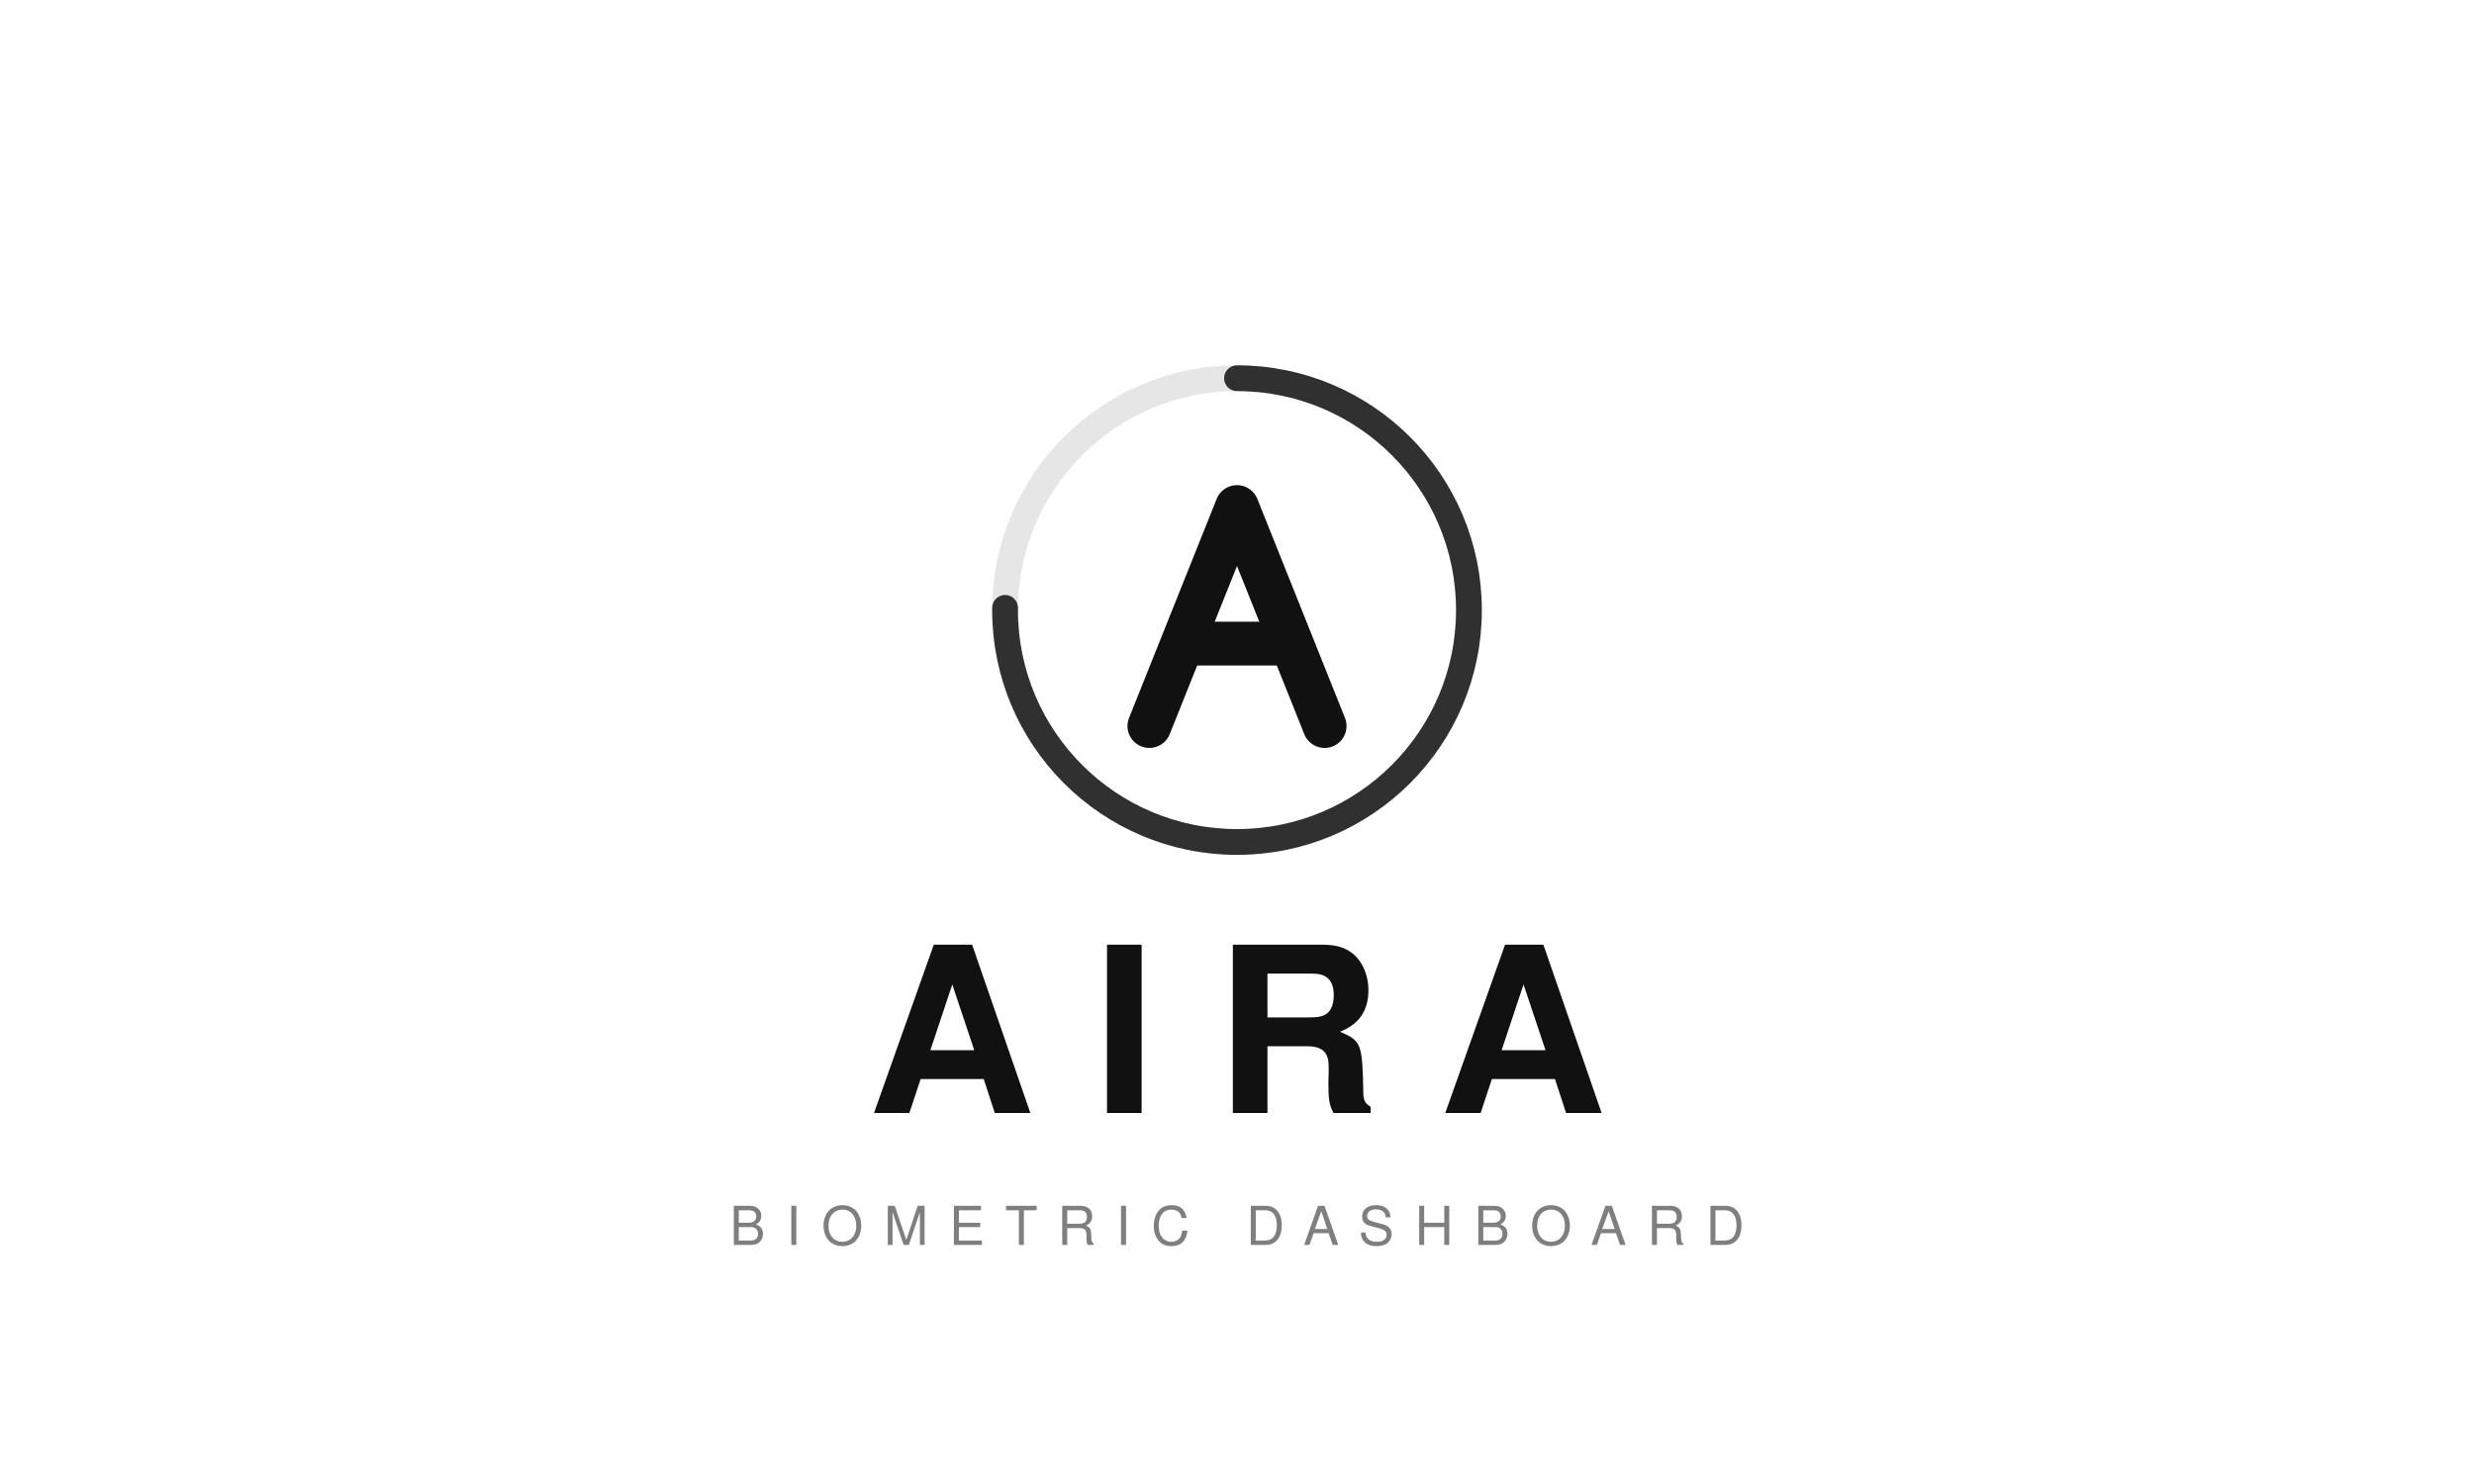
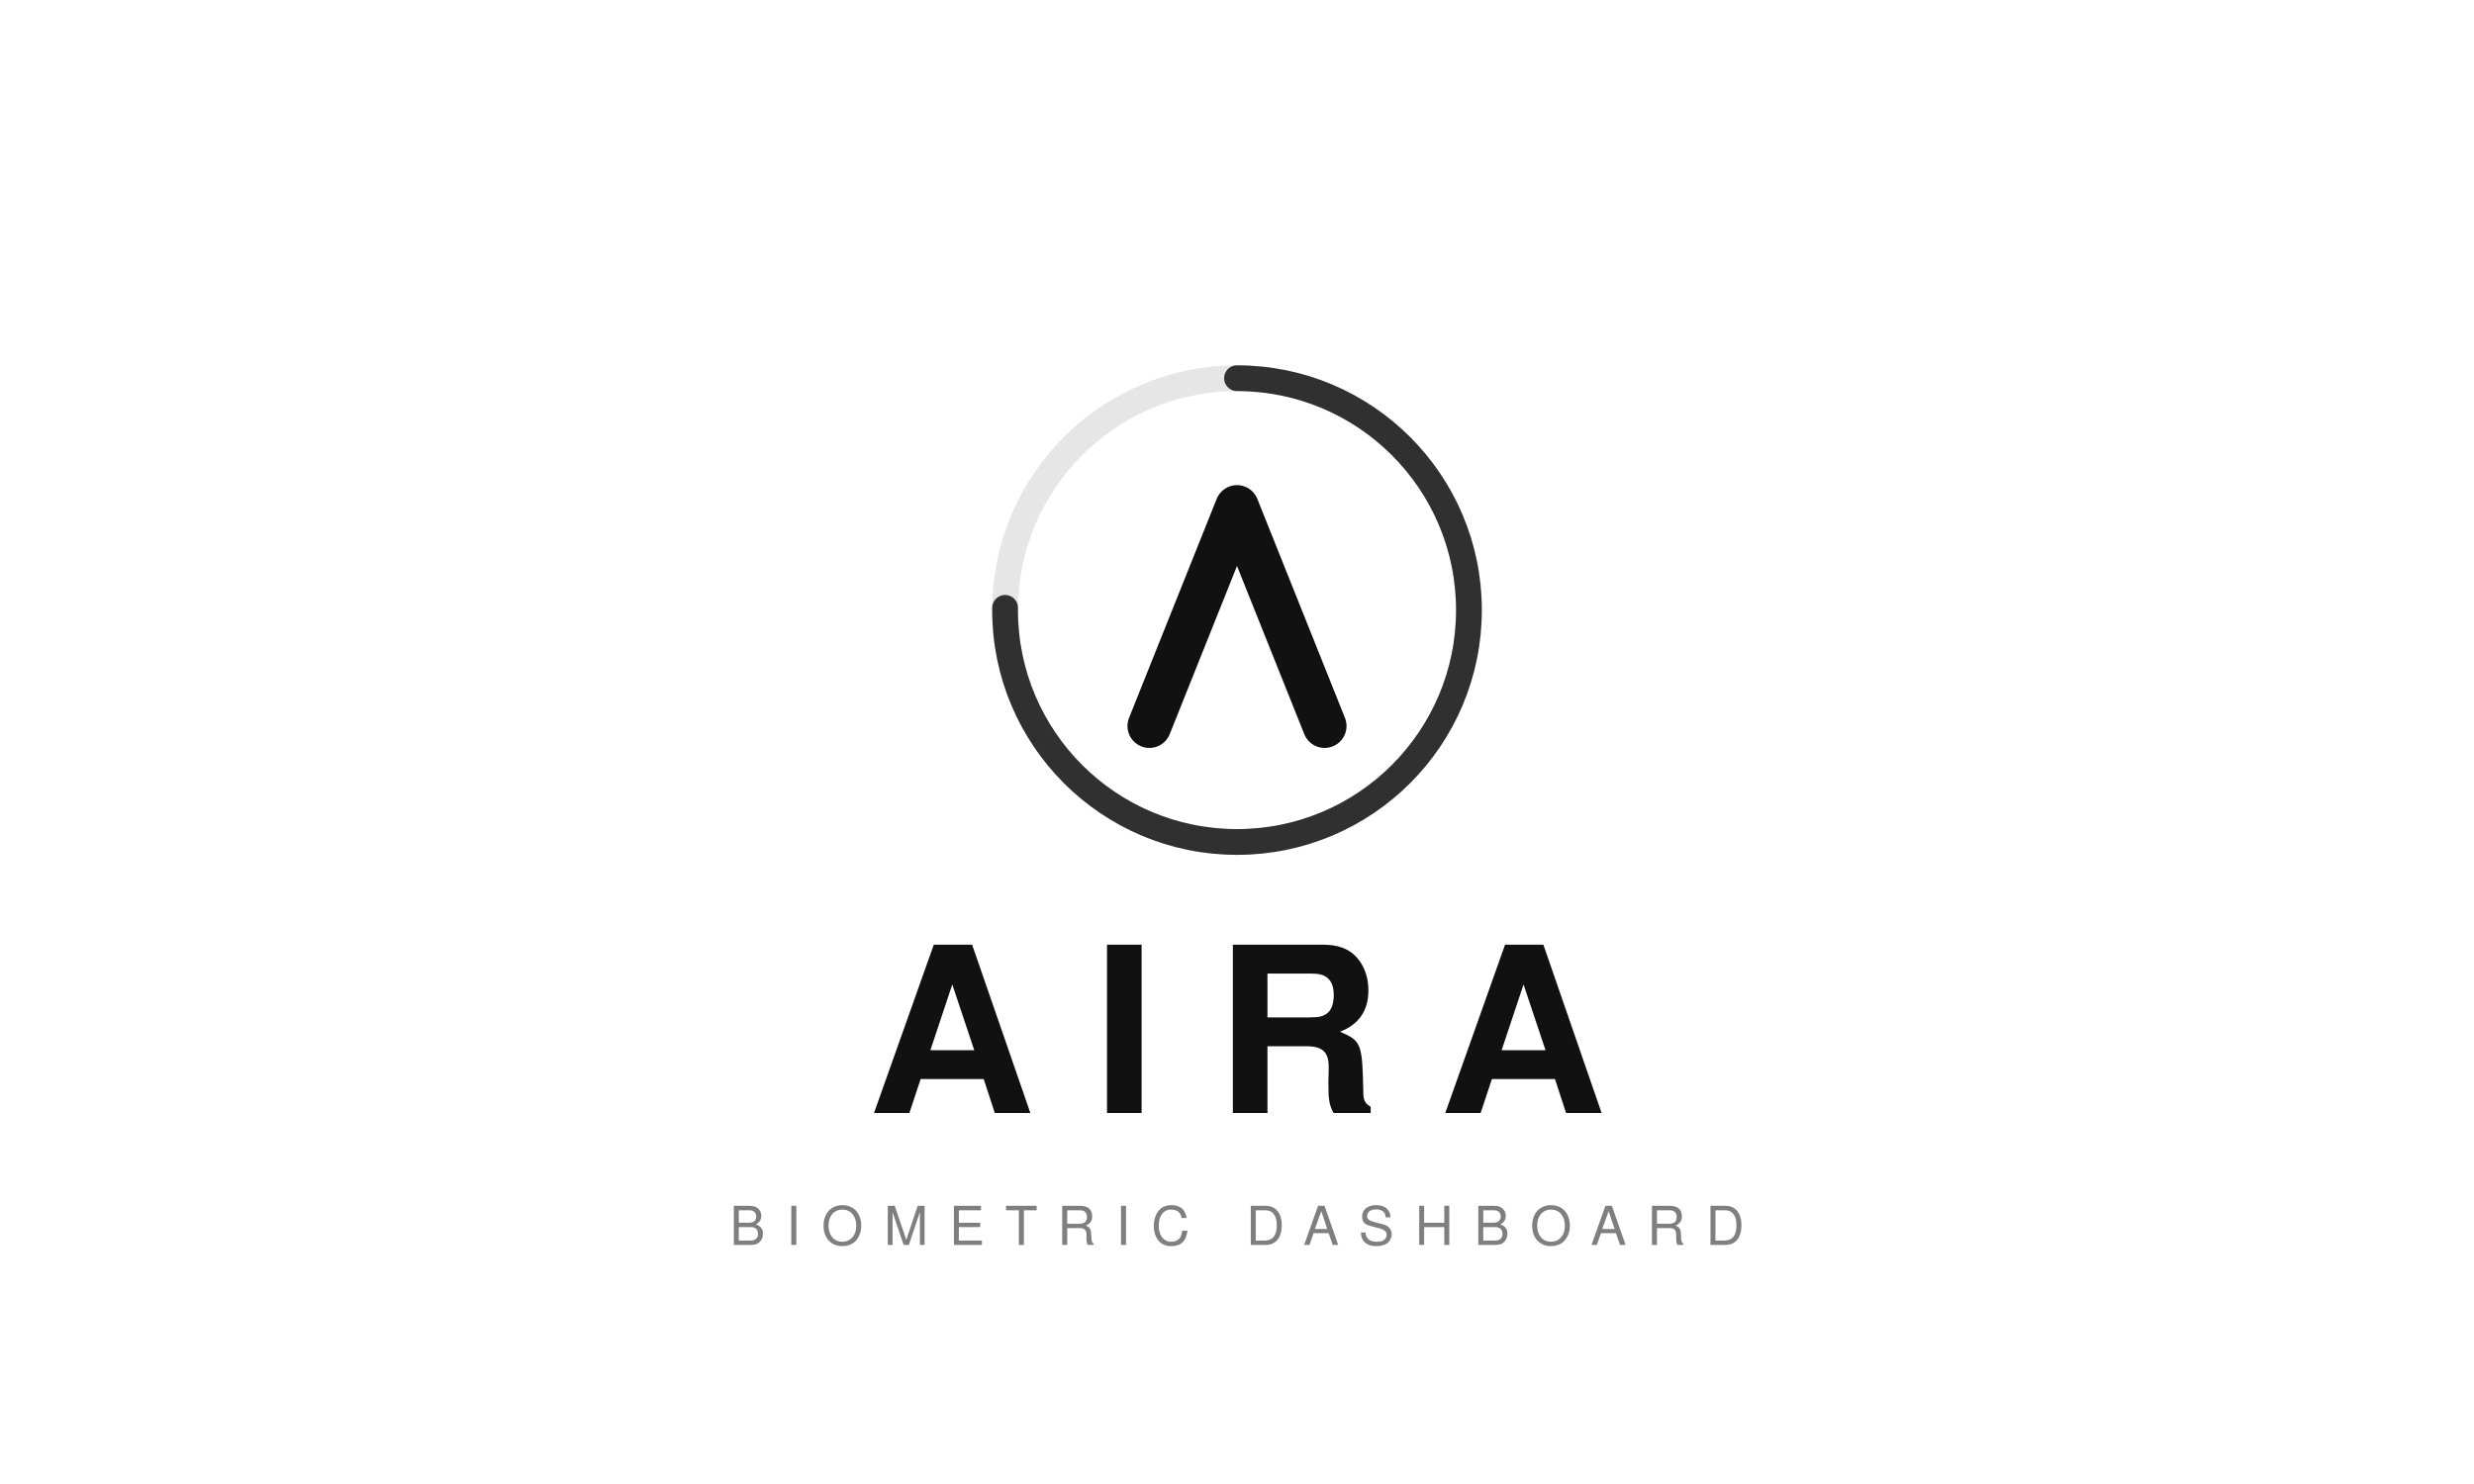
<svg xmlns="http://www.w3.org/2000/svg" viewBox="0 0 600 360" width="600" height="360">
  <g transform="translate(300,148) scale(0.3125) translate(-256,-256)">
    <circle cx="256" cy="256" r="180" fill="none" stroke="rgba(0,0,0,0.1)" stroke-width="20" />
    <circle cx="256" cy="256" r="180" fill="none" stroke="#111111" stroke-width="20" stroke-linecap="round" stroke-dasharray="850 1131" transform="rotate(-90 256 256)" opacity="0.85" />
    <g fill="none" stroke="#111111" stroke-width="34" stroke-linecap="round" stroke-linejoin="round">
      <path d="M188 346 L256 176 L324 346" />
-       <path d="M214 282 H298" />
    </g>
  </g>
  <text x="300" y="270" text-anchor="middle" font-family="'Helvetica Neue', Helvetica, Arial, sans-serif" font-weight="700" font-size="56" letter-spacing="14" fill="#111111">AIRA</text>
  <text x="300" y="302" text-anchor="middle" font-family="'Helvetica Neue', Helvetica, Arial, sans-serif" font-weight="300" font-size="13" letter-spacing="5" fill="rgba(0,0,0,0.5)">BIOMETRIC DASHBOARD</text>
</svg>
